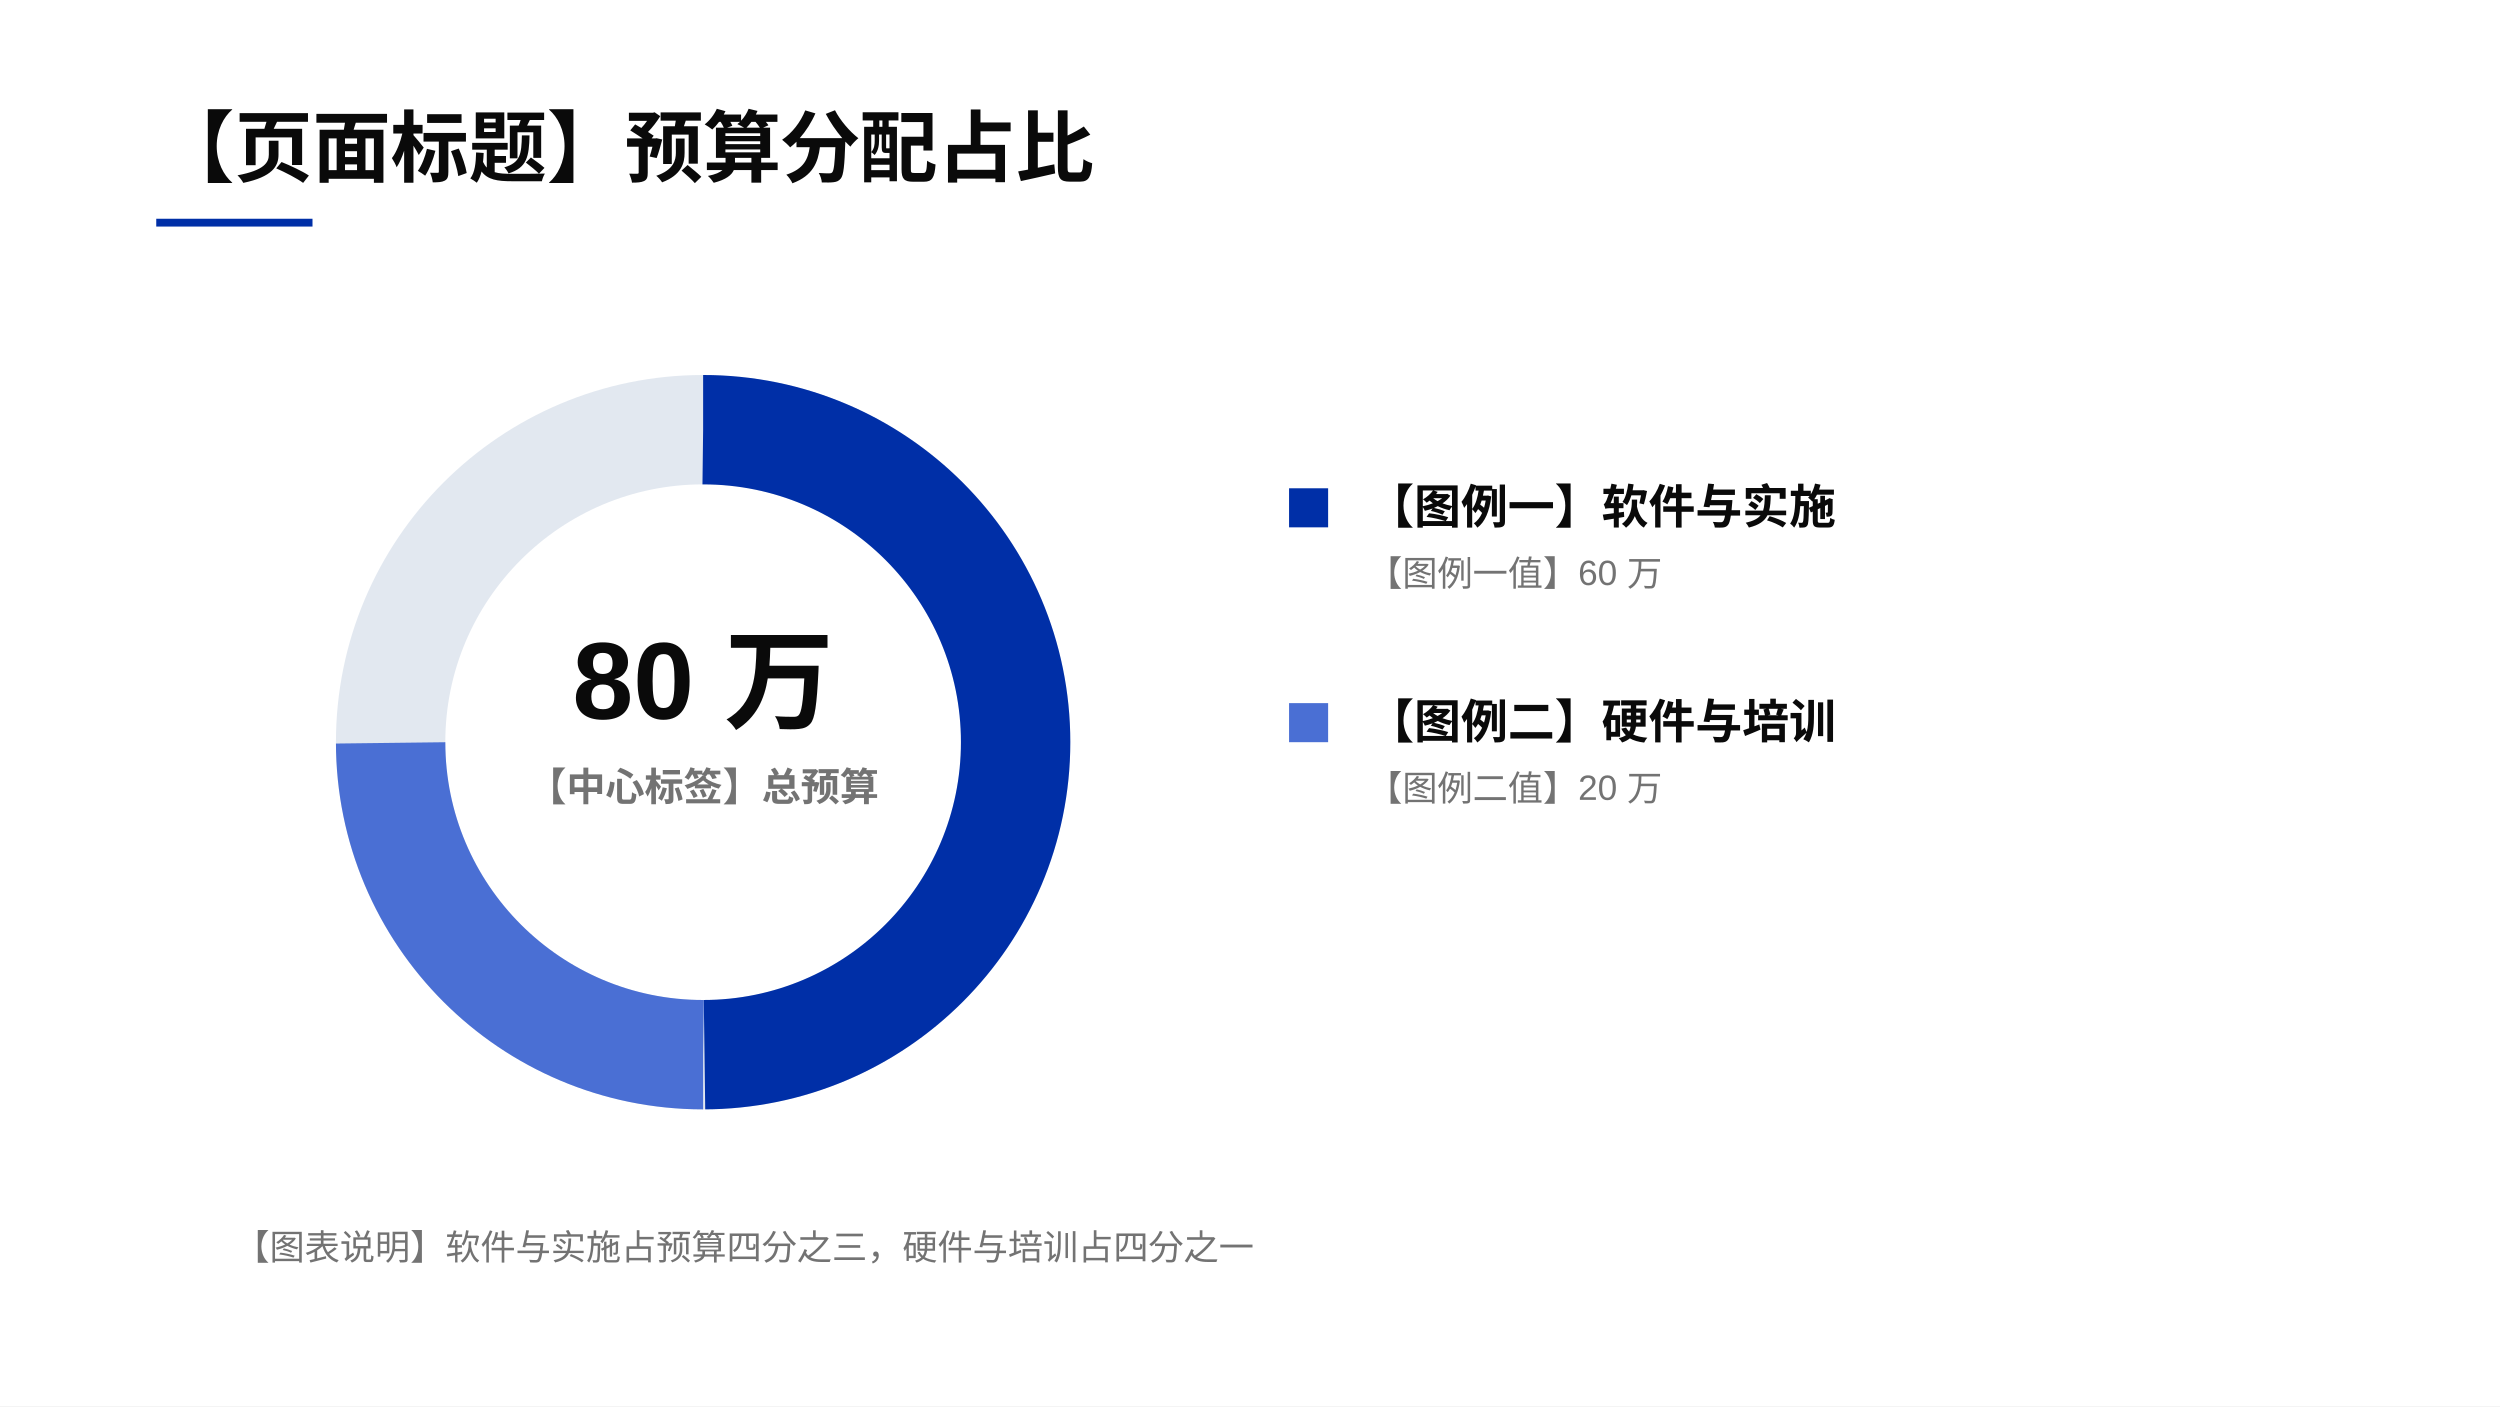
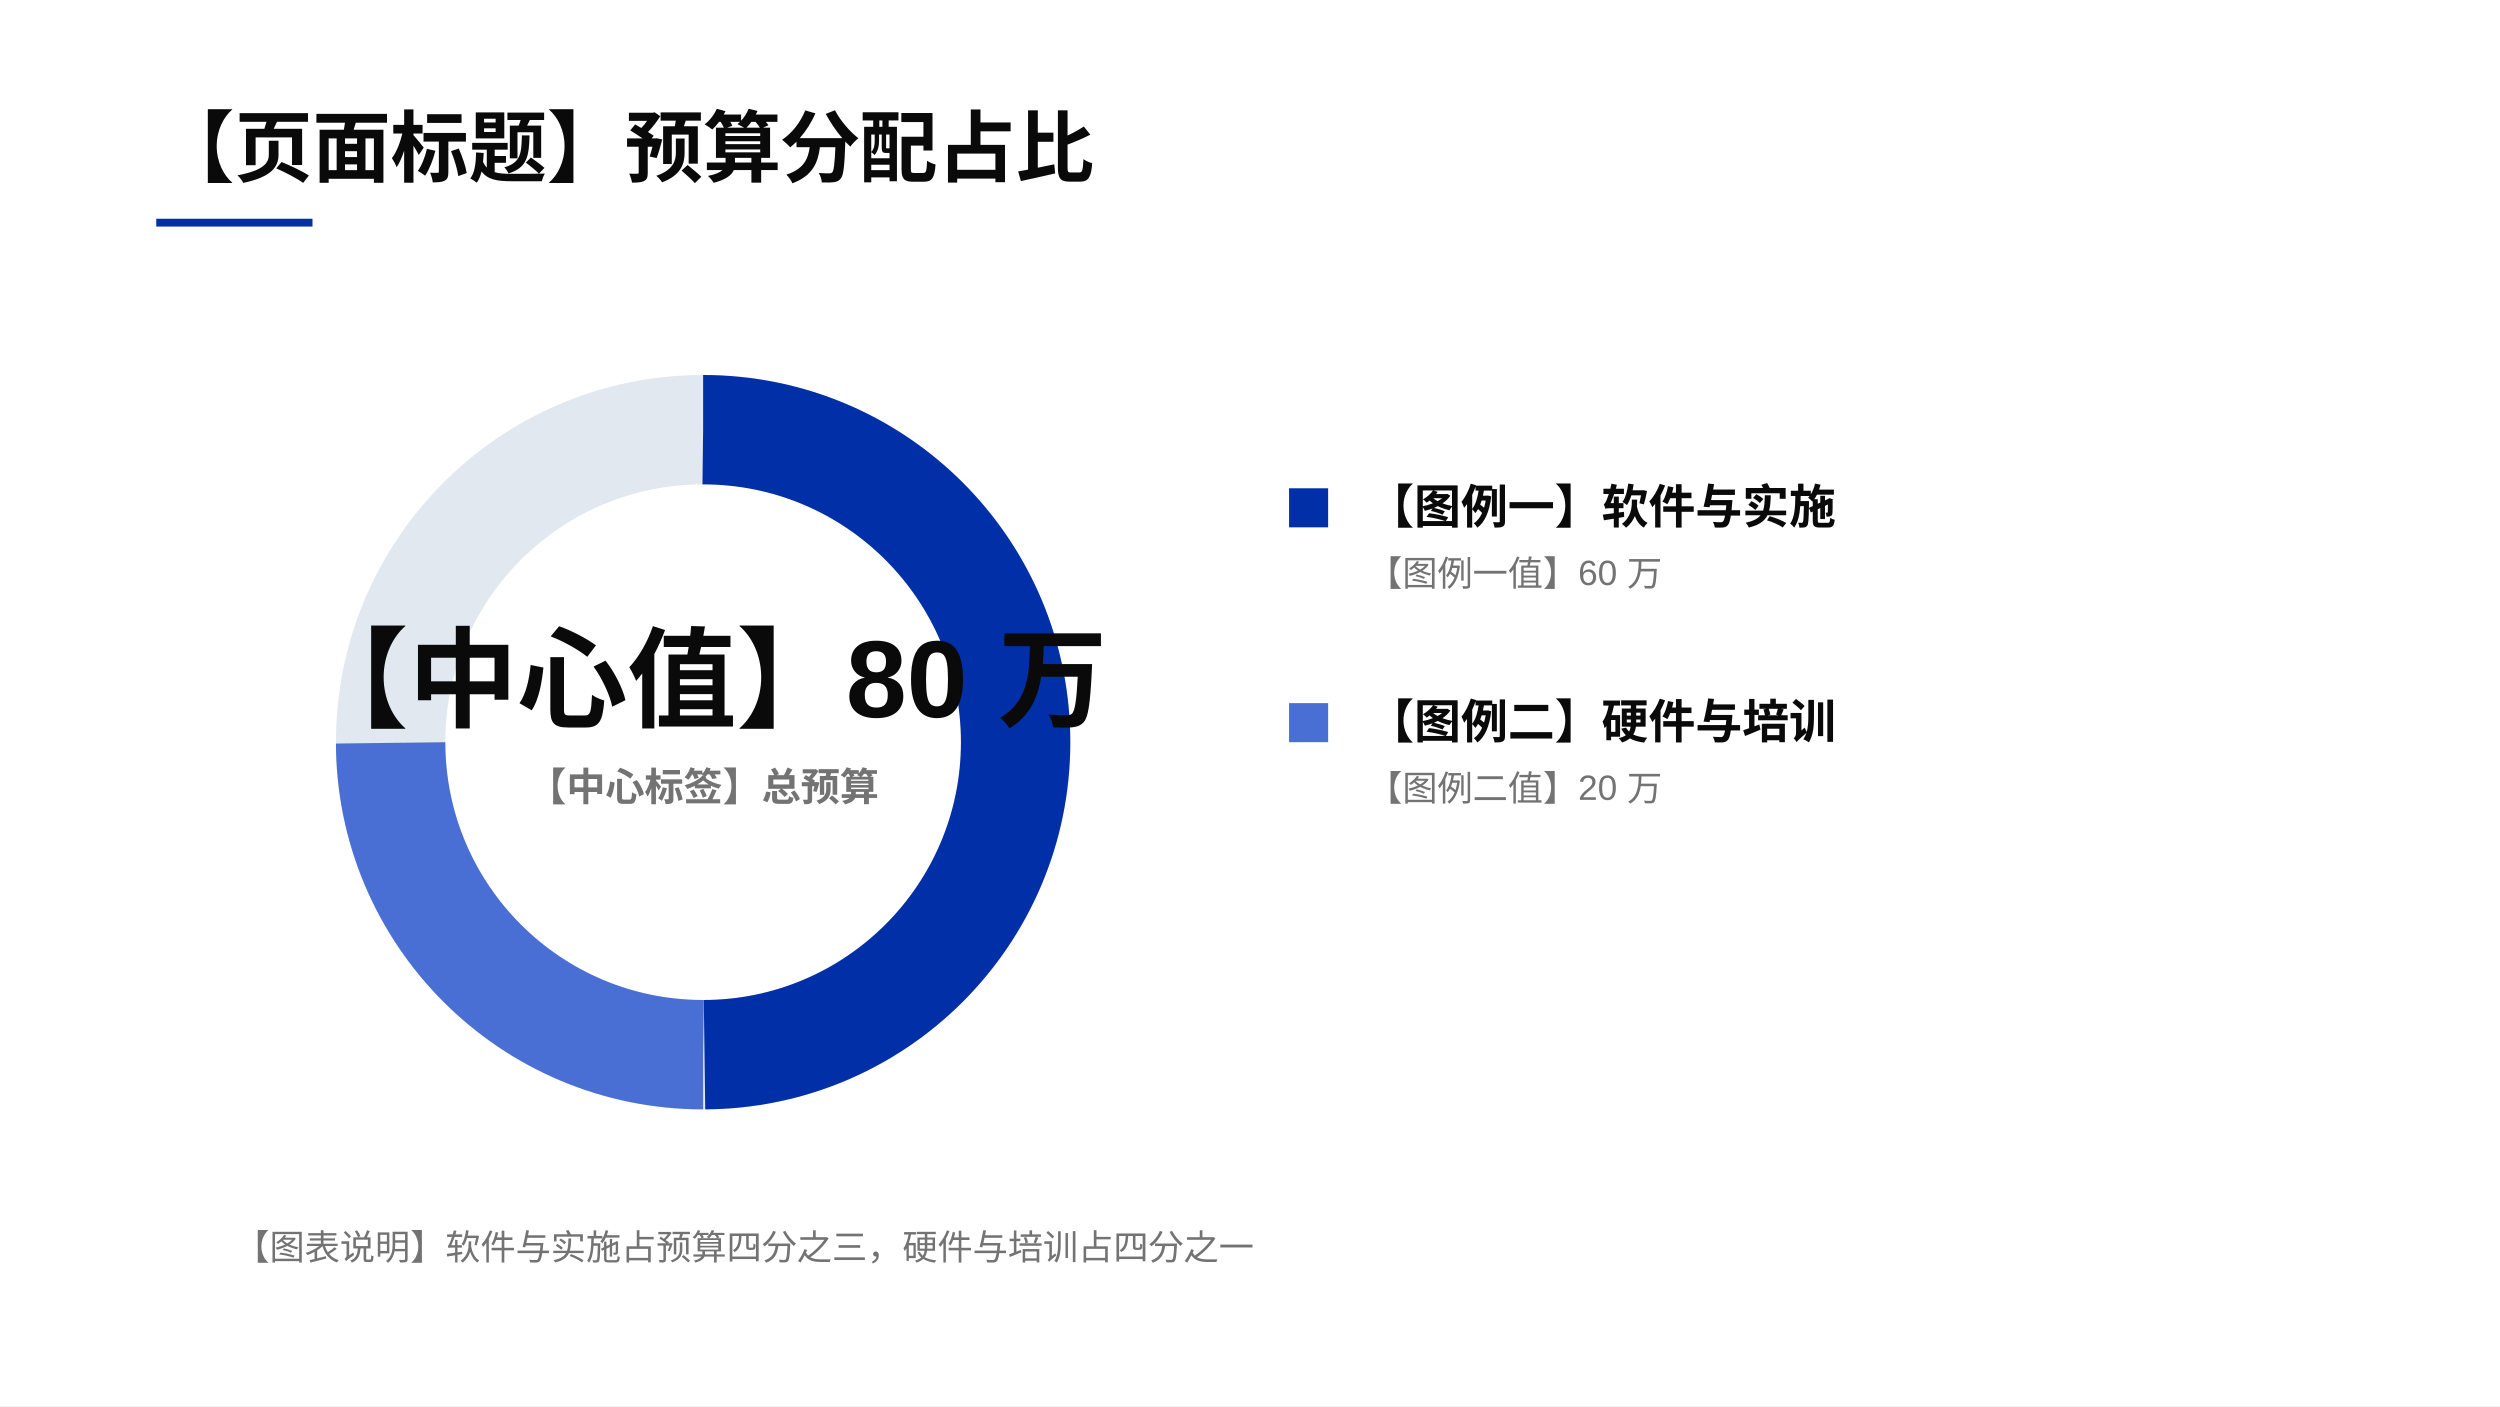
<svg xmlns="http://www.w3.org/2000/svg" viewBox="0 0 1280 720" width="1280" height="720" data-pptx-page-role="content" font-family="Microsoft YaHei, Arial, sans-serif">
  <g id="page-bg" data-pptx-bounds="0 0 1280 720">
    <rect width="1280" height="720" fill="#FFFFFF" />
  </g>
  <g id="page-title" data-pptx-bounds="80 40 1120 100">
    <text x="80" y="90" font-size="40" font-weight="700" fill="#0A0A0A">【页面标题】预算分配占比</text>
    <rect x="80" y="112" width="80" height="4" fill="#002FA7" />
  </g>
  <g id="donut-plot" data-pptx-bounds="140 180 460 400">
    <circle cx="360" cy="380" r="160" fill="none" stroke="#E2E8F0" stroke-width="56" />
    <circle cx="360" cy="380" r="160" fill="none" stroke="#002FA7" stroke-width="56" stroke-dasharray="502 1005" transform="rotate(-90 360 380)" />
    <circle cx="360" cy="380" r="160" fill="none" stroke="#4A6FD4" stroke-width="56" stroke-dasharray="251 1256" transform="rotate(90 360 380)" />
-     <text x="360" y="368" font-size="56" font-weight="700" fill="#0A0A0A" text-anchor="middle">80 万</text>
+     <text x="360" y="368" font-size="56" font-weight="700" fill="#0A0A0A" text-anchor="middle">【中心值】80 万</text>
    <text x="360" y="410" font-size="20" font-weight="600" fill="#737373" text-anchor="middle">【中心标签】总预算</text>
  </g>
  <g id="donut-legend" data-pptx-bounds="660 240 520 280">
    <rect x="660" y="250" width="20" height="20" fill="#002FA7" />
    <text x="700" y="268" font-size="24" font-weight="600" fill="#0A0A0A">【图例一】软件与实施</text>
    <text x="700" y="300" font-size="18" fill="#737373">【图例一值】60 万</text>
    <rect x="660" y="360" width="20" height="20" fill="#4A6FD4" />
    <text x="700" y="378" font-size="24" font-weight="600" fill="#0A0A0A">【图例二】硬件与培训</text>
    <text x="700" y="410" font-size="18" fill="#737373">【图例二值】20 万</text>
  </g>
  <g id="donut-note" data-pptx-bounds="120 600 1080 80">
    <text x="120" y="645" font-size="18" fill="#737373">【图表说明】软件与实施占预算四分之三，硬件与培训占四分之一</text>
  </g>
</svg>
